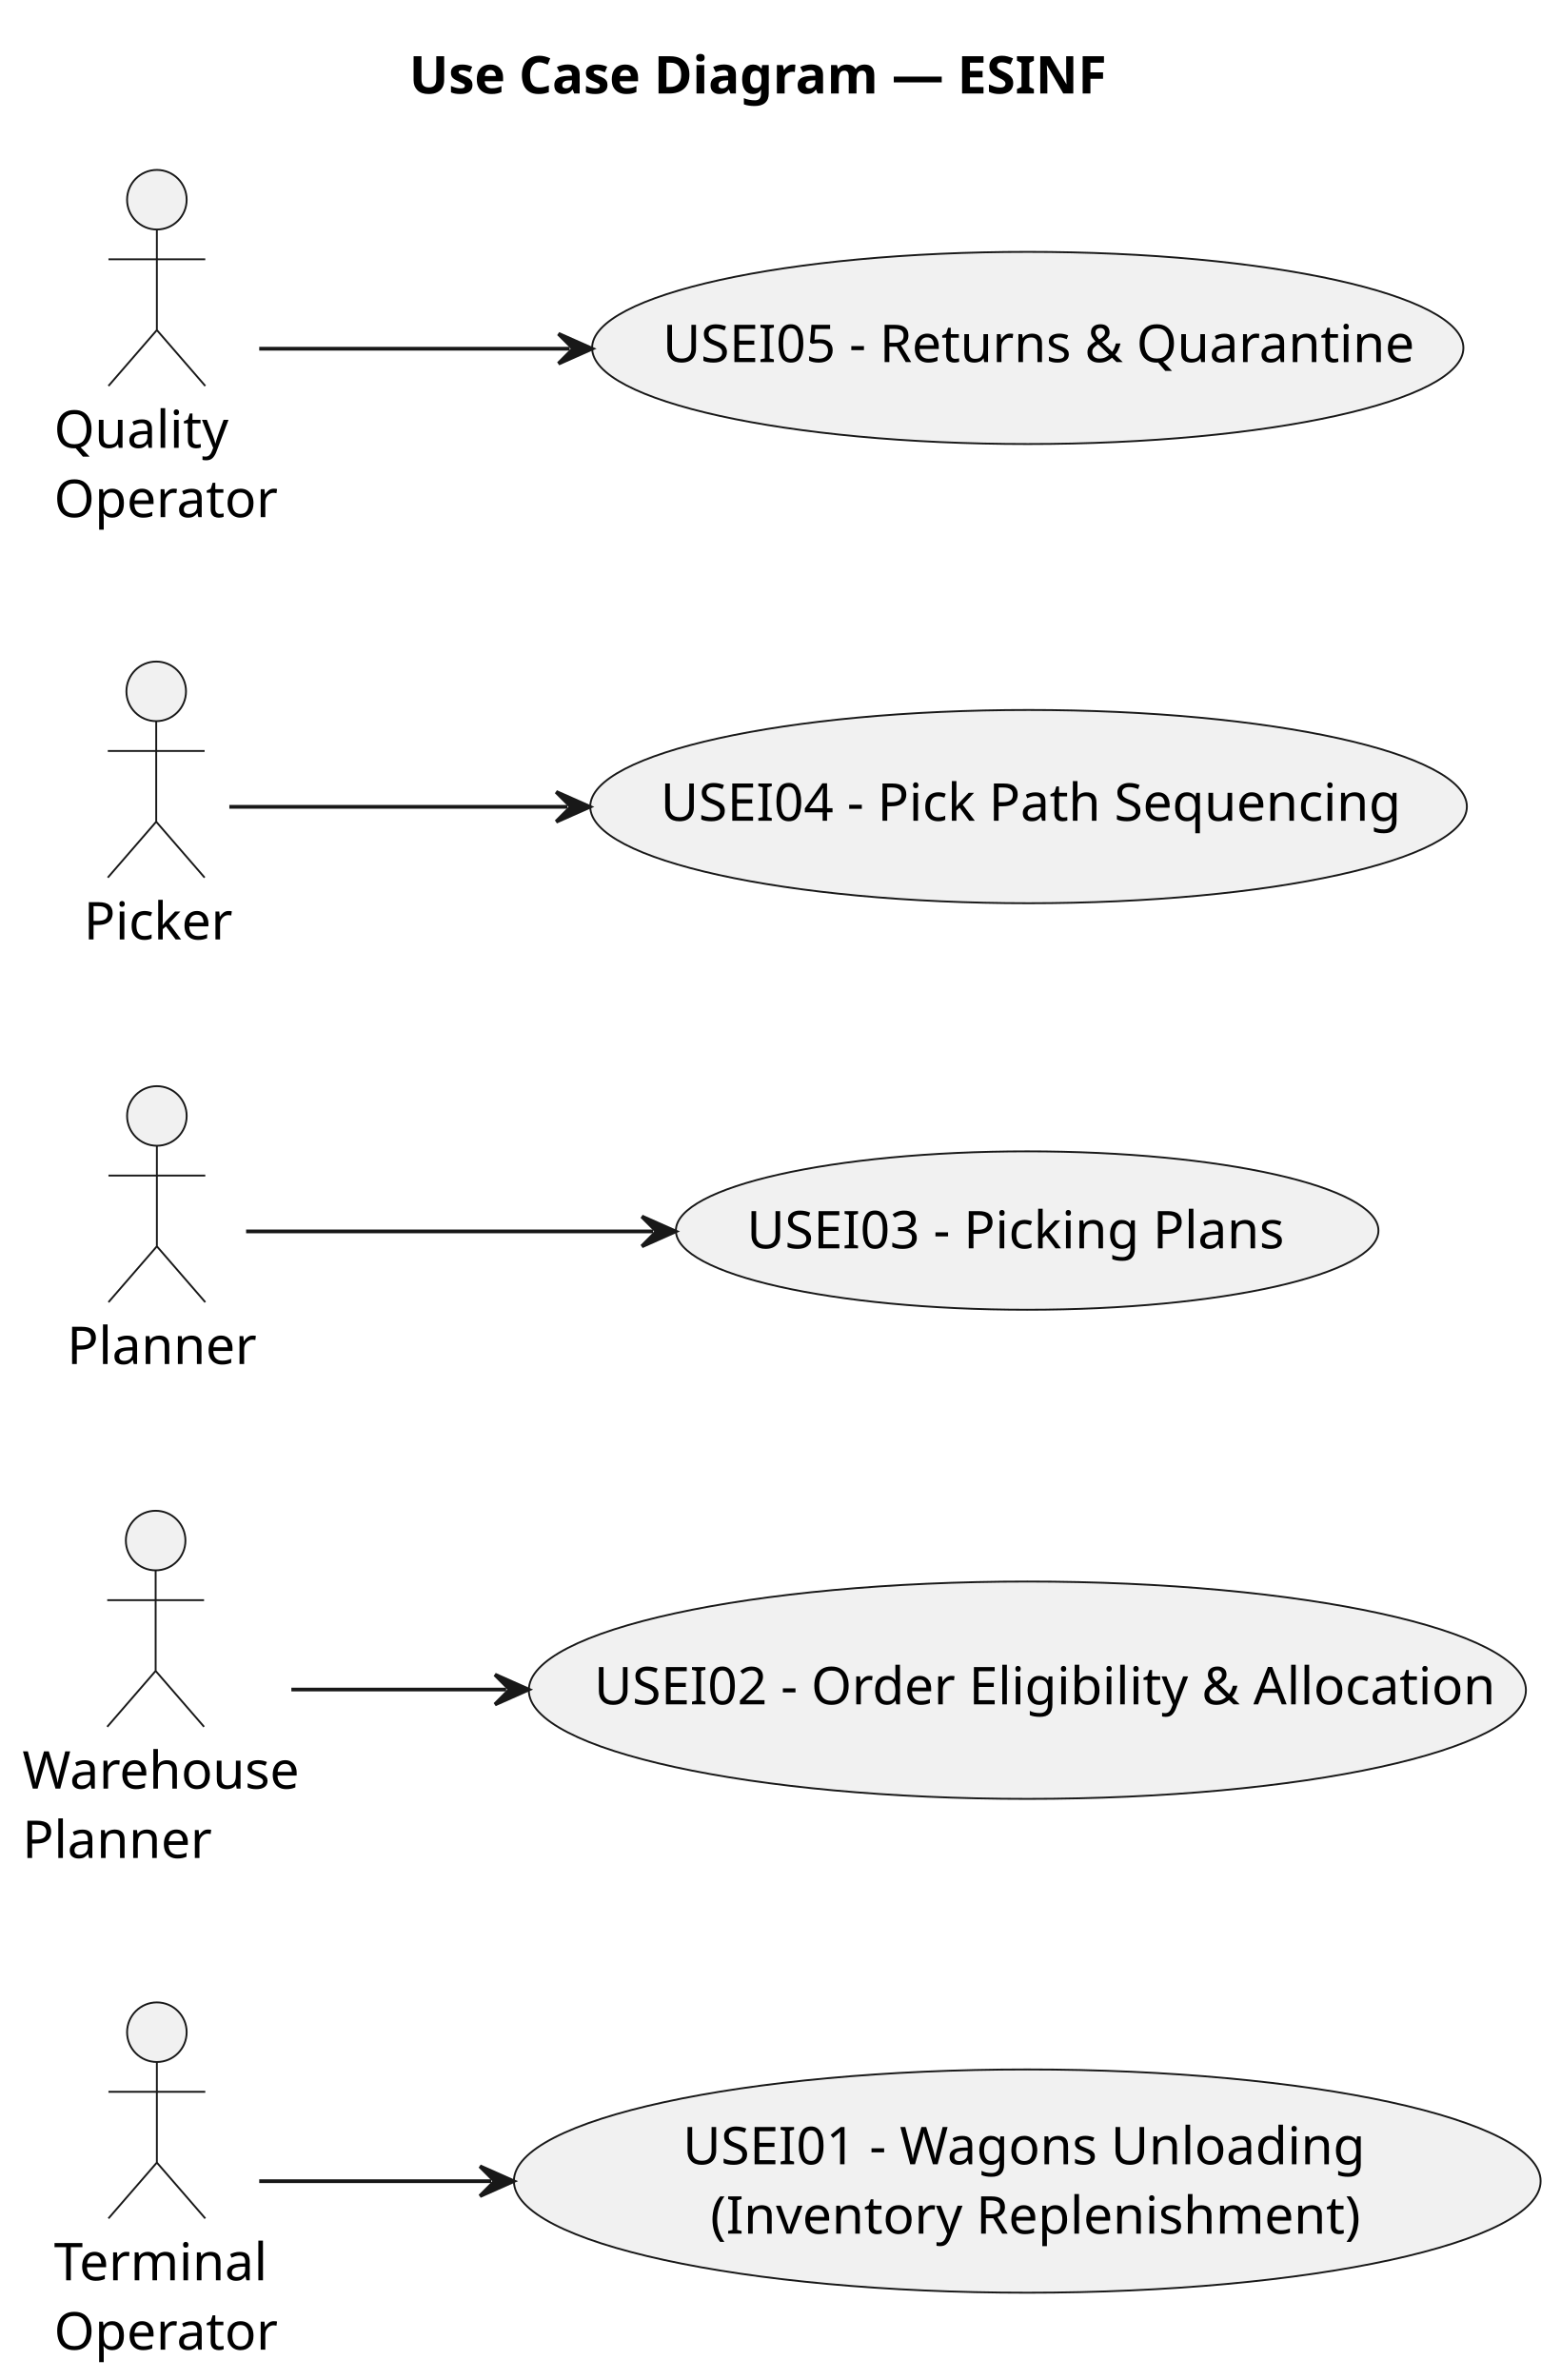
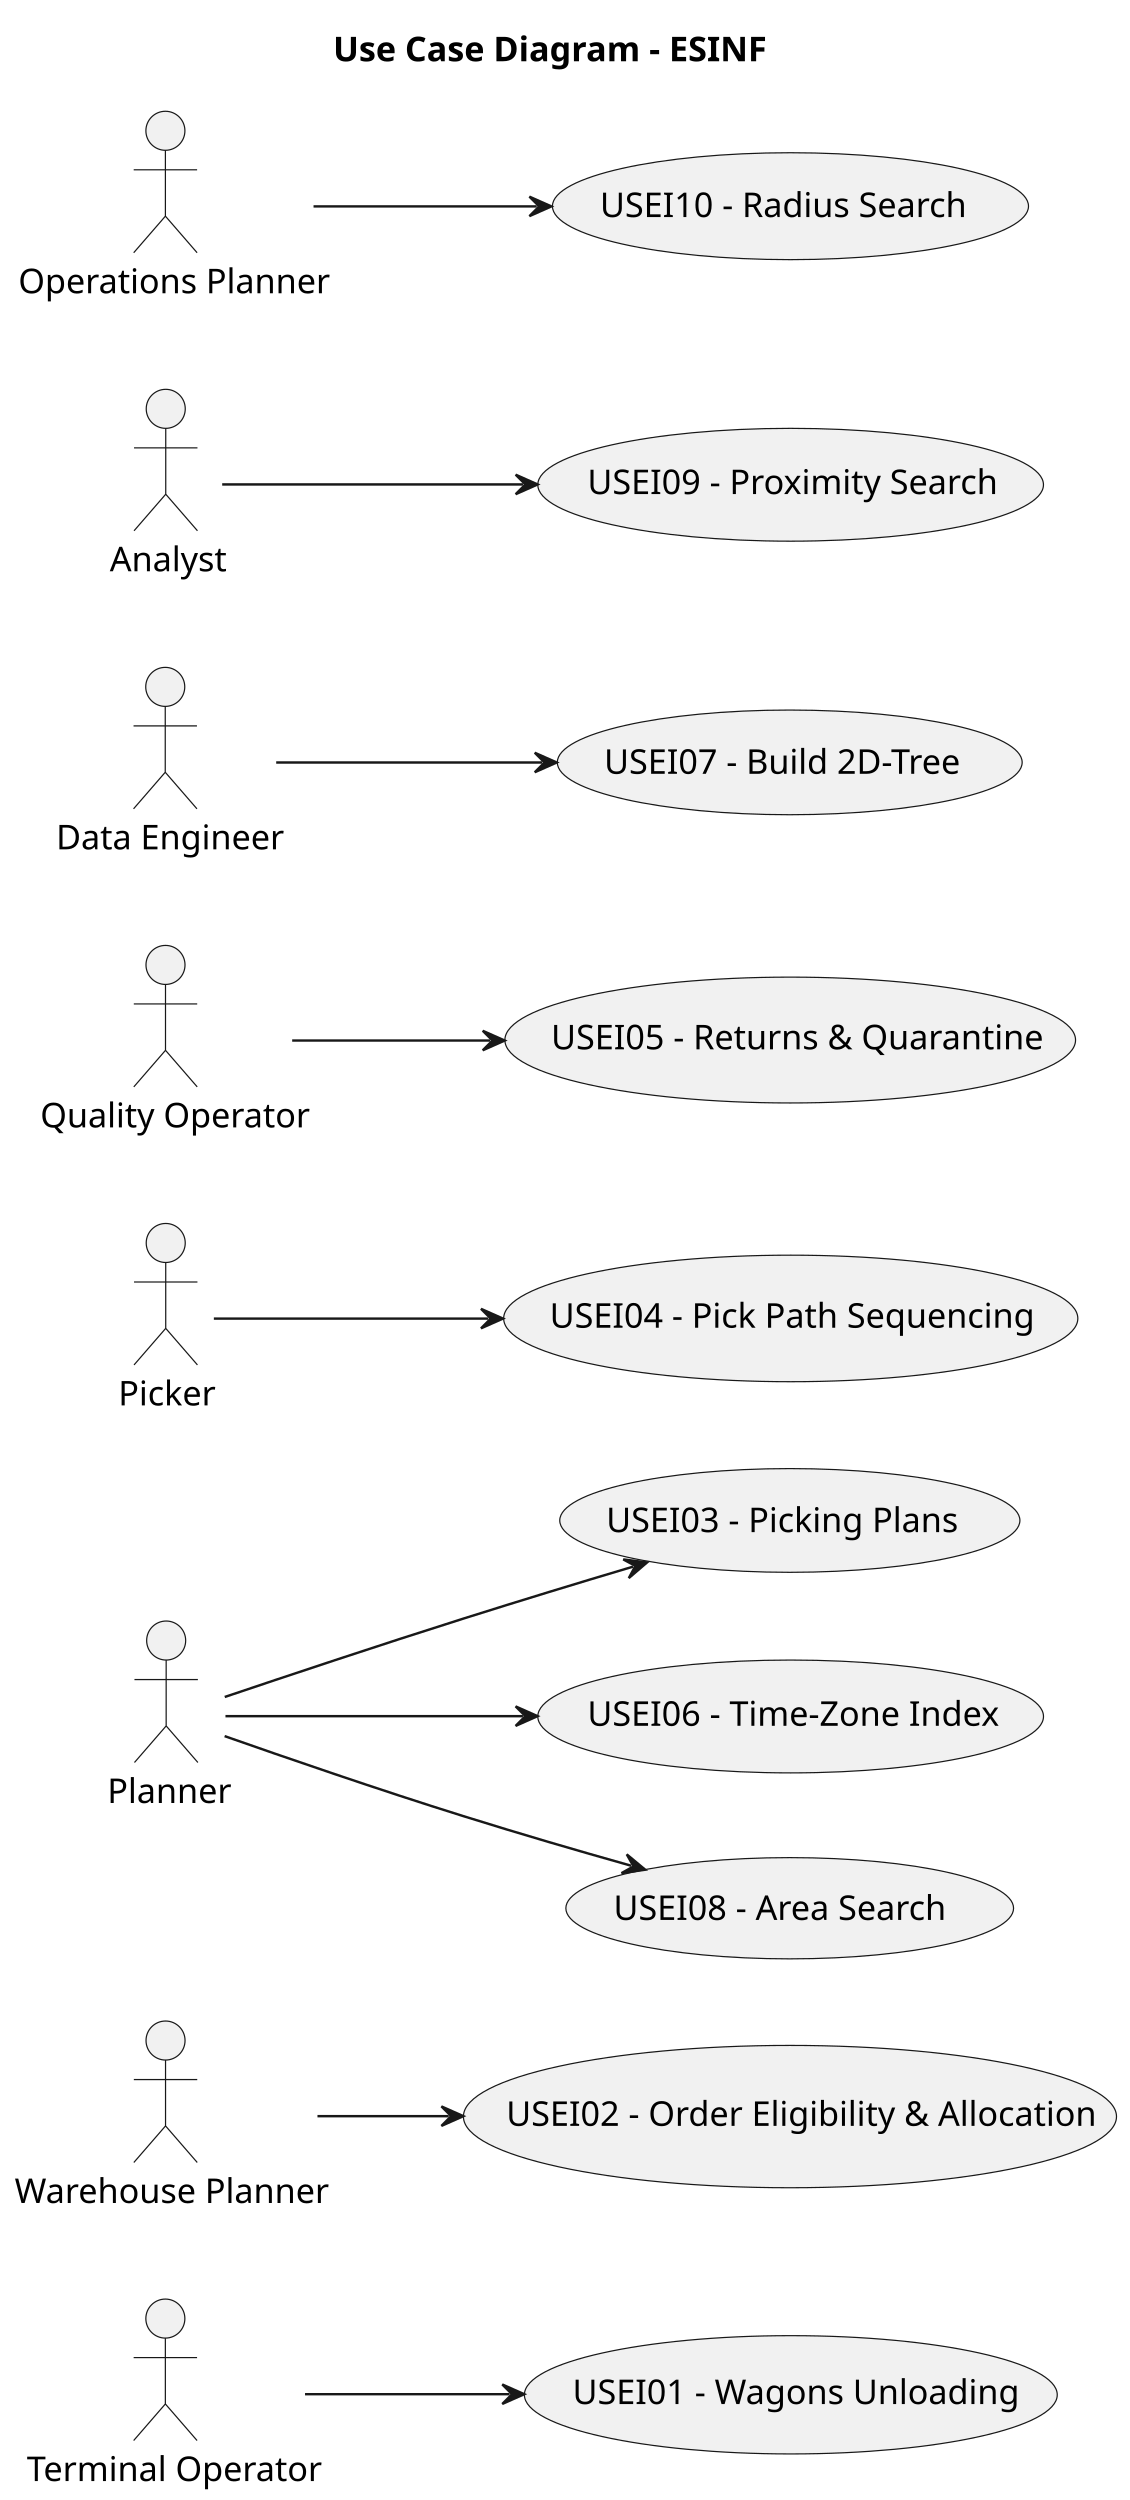
- <svg xmlns="http://www.w3.org/2000/svg" contentStyleType="text/css" height="639px" preserveAspectRatio="none" style="width:419px;height:639px;background:#FFFFFF;" version="1.1" viewBox="0 0 419 639" width="419px" zoomAndPan="magnify">
+ <svg xmlns="http://www.w3.org/2000/svg" contentStyleType="text/css" height="1025px" preserveAspectRatio="none" style="width:463px;height:1025px;background:#FFFFFF;" version="1.1" viewBox="0 0 463 1025" width="463px" zoomAndPan="magnify">
  <defs />
  <g>
-     <text fill="#000000" font-family="sans-serif" font-size="14" font-weight="bold" lengthAdjust="spacing" textLength="185.958" x="109.877" y="25.107">Use Case Diagram — ESINF</text>
+     <text fill="#000000" font-family="sans-serif" font-size="14" font-weight="bold" lengthAdjust="spacing" textLength="176.62" x="136.572" y="25.107">Use Case Diagram - ESINF</text>
    <g id="elem_TO">
-       <ellipse cx="42.124" cy="545.621" fill="#F1F1F1" rx="8" ry="8" style="stroke:#181818;stroke-width:0.5;" />
-       <path d="M42.124,553.621 L42.124,580.621 M29.124,561.621 L55.124,561.621 M42.124,580.621 L29.124,595.621 M42.124,580.621 L55.124,595.621 " fill="none" style="stroke:#181818;stroke-width:0.5;" />
-       <text fill="#000000" font-family="sans-serif" font-size="14" lengthAdjust="spacing" textLength="54.455" x="14.5" y="612.229">Terminal</text>
-       <text fill="#000000" font-family="sans-serif" font-size="14" lengthAdjust="spacing" textLength="55.248" x="14.5" y="630.85">Operator</text>
+       <ellipse cx="67.796" cy="950.621" fill="#F1F1F1" rx="8" ry="8" style="stroke:#181818;stroke-width:0.5;" />
+       <path d="M67.796,958.621 L67.796,985.621 M54.796,966.621 L80.796,966.621 M67.796,985.621 L54.796,1000.621 M67.796,985.621 L80.796,1000.621 " fill="none" style="stroke:#181818;stroke-width:0.5;" />
+       <text fill="#000000" font-family="sans-serif" font-size="14" lengthAdjust="spacing" textLength="113.593" x="11" y="1017.229">Terminal Operator</text>
    </g>
    <g id="elem_WP">
-       <ellipse cx="41.796" cy="413.621" fill="#F1F1F1" rx="8" ry="8" style="stroke:#181818;stroke-width:0.5;" />
-       <path d="M41.796,421.621 L41.796,448.621 M28.796,429.621 L54.796,429.621 M41.796,448.621 L28.796,463.621 M41.796,448.621 L54.796,463.621 " fill="none" style="stroke:#181818;stroke-width:0.5;" />
-       <text fill="#000000" font-family="sans-serif" font-size="14" lengthAdjust="spacing" textLength="71.593" x="6" y="480.228">Warehouse</text>
-       <text fill="#000000" font-family="sans-serif" font-size="14" lengthAdjust="spacing" textLength="48.255" x="6" y="498.85">Planner</text>
+       <ellipse cx="67.869" cy="836.621" fill="#F1F1F1" rx="8" ry="8" style="stroke:#181818;stroke-width:0.5;" />
+       <path d="M67.869,844.621 L67.869,871.621 M54.869,852.621 L80.869,852.621 M67.869,871.621 L54.869,886.621 M67.869,871.621 L80.869,886.621 " fill="none" style="stroke:#181818;stroke-width:0.5;" />
+       <text fill="#000000" font-family="sans-serif" font-size="14" lengthAdjust="spacing" textLength="123.737" x="6" y="903.229">Warehouse Planner</text>
    </g>
    <g id="elem_PL">
-       <ellipse cx="42.127" cy="299.621" fill="#F1F1F1" rx="8" ry="8" style="stroke:#181818;stroke-width:0.5;" />
-       <path d="M42.127,307.621 L42.127,334.621 M29.127,315.621 L55.127,315.621 M42.127,334.621 L29.127,349.621 M42.127,334.621 L55.127,349.621 " fill="none" style="stroke:#181818;stroke-width:0.5;" />
-       <text fill="#000000" font-family="sans-serif" font-size="14" lengthAdjust="spacing" textLength="48.255" x="18" y="366.228">Planner</text>
+       <ellipse cx="68.127" cy="672.621" fill="#F1F1F1" rx="8" ry="8" style="stroke:#181818;stroke-width:0.5;" />
+       <path d="M68.127,680.621 L68.127,707.621 M55.127,688.621 L81.127,688.621 M68.127,707.621 L55.127,722.621 M68.127,707.621 L81.127,722.621 " fill="none" style="stroke:#181818;stroke-width:0.5;" />
+       <text fill="#000000" font-family="sans-serif" font-size="14" lengthAdjust="spacing" textLength="48.255" x="44" y="739.229">Planner</text>
    </g>
    <g id="elem_PK">
-       <ellipse cx="41.948" cy="185.621" fill="#F1F1F1" rx="8" ry="8" style="stroke:#181818;stroke-width:0.5;" />
-       <path d="M41.948,193.621 L41.948,220.621 M28.948,201.621 L54.948,201.621 M41.948,220.621 L28.948,235.621 M41.948,220.621 L54.948,235.621 " fill="none" style="stroke:#181818;stroke-width:0.5;" />
-       <text fill="#000000" font-family="sans-serif" font-size="14" lengthAdjust="spacing" textLength="38.897" x="22.5" y="252.228">Picker</text>
+       <ellipse cx="67.948" cy="509.621" fill="#F1F1F1" rx="8" ry="8" style="stroke:#181818;stroke-width:0.5;" />
+       <path d="M67.948,517.621 L67.948,544.621 M54.948,525.621 L80.948,525.621 M67.948,544.621 L54.948,559.621 M67.948,544.621 L80.948,559.621 " fill="none" style="stroke:#181818;stroke-width:0.5;" />
+       <text fill="#000000" font-family="sans-serif" font-size="14" lengthAdjust="spacing" textLength="38.897" x="48.5" y="576.229">Picker</text>
    </g>
    <g id="elem_QO">
-       <ellipse cx="42.124" cy="53.621" fill="#F1F1F1" rx="8" ry="8" style="stroke:#181818;stroke-width:0.5;" />
-       <path d="M42.124,61.621 L42.124,88.621 M29.124,69.621 L55.124,69.621 M42.124,88.621 L29.124,103.621 M42.124,88.621 L55.124,103.621 " fill="none" style="stroke:#181818;stroke-width:0.5;" />
-       <text fill="#000000" font-family="sans-serif" font-size="14" lengthAdjust="spacing" textLength="43.572" x="14.5" y="120.228">Quality</text>
-       <text fill="#000000" font-family="sans-serif" font-size="14" lengthAdjust="spacing" textLength="55.248" x="14.5" y="138.85">Operator</text>
+       <ellipse cx="67.855" cy="395.621" fill="#F1F1F1" rx="8" ry="8" style="stroke:#181818;stroke-width:0.5;" />
+       <path d="M67.855,403.621 L67.855,430.621 M54.855,411.621 L80.855,411.621 M67.855,430.621 L54.855,445.621 M67.855,430.621 L80.855,445.621 " fill="none" style="stroke:#181818;stroke-width:0.5;" />
+       <text fill="#000000" font-family="sans-serif" font-size="14" lengthAdjust="spacing" textLength="102.71" x="16.5" y="462.228">Quality Operator</text>
+     </g>
+     <g id="elem_DE">
+       <ellipse cx="67.751" cy="281.621" fill="#F1F1F1" rx="8" ry="8" style="stroke:#181818;stroke-width:0.5;" />
+       <path d="M67.751,289.621 L67.751,316.621 M54.752,297.621 L80.751,297.621 M67.751,316.621 L54.752,331.621 M67.751,316.621 L80.751,331.621 " fill="none" style="stroke:#181818;stroke-width:0.5;" />
+       <text fill="#000000" font-family="sans-serif" font-size="14" lengthAdjust="spacing" textLength="89.503" x="23" y="348.228">Data Engineer</text>
+     </g>
+     <g id="elem_AN">
+       <ellipse cx="67.955" cy="167.621" fill="#F1F1F1" rx="8" ry="8" style="stroke:#181818;stroke-width:0.5;" />
+       <path d="M67.955,175.621 L67.955,202.621 M54.955,183.621 L80.955,183.621 M67.955,202.621 L54.955,217.621 M67.955,202.621 L80.955,217.621 " fill="none" style="stroke:#181818;stroke-width:0.5;" />
+       <text fill="#000000" font-family="sans-serif" font-size="14" lengthAdjust="spacing" textLength="45.91" x="45" y="234.228">Analyst</text>
+     </g>
+     <g id="elem_OP">
+       <ellipse cx="67.814" cy="53.621" fill="#F1F1F1" rx="8" ry="8" style="stroke:#181818;stroke-width:0.5;" />
+       <path d="M67.814,61.621 L67.814,88.621 M54.813,69.621 L80.814,69.621 M67.814,88.621 L54.813,103.621 M67.814,88.621 L80.814,103.621 " fill="none" style="stroke:#181818;stroke-width:0.5;" />
+       <text fill="#000000" font-family="sans-serif" font-size="14" lengthAdjust="spacing" textLength="120.627" x="7.5" y="120.228">Operations Planner</text>
    </g>
    <g id="elem_UC1">
-       <ellipse cx="275.856" cy="585.592" fill="#F1F1F1" rx="137.857" ry="29.971" style="stroke:#181818;stroke-width:0.5;" />
-       <text fill="#000000" font-family="sans-serif" font-size="14" lengthAdjust="spacing" textLength="178.985" x="183.364" y="581.086">USEI01 - Wagons Unloading</text>
-       <text fill="#000000" font-family="sans-serif" font-size="14" lengthAdjust="spacing" textLength="164.185" x="190.764" y="599.707">(Inventory Replenishment)</text>
+       <ellipse cx="324.236" cy="981.868" fill="#F1F1F1" rx="109.236" ry="24.247" style="stroke:#181818;stroke-width:0.5;" />
+       <text fill="#000000" font-family="sans-serif" font-size="14" lengthAdjust="spacing" textLength="178.985" x="234.743" y="985.665">USEI01 - Wagons Unloading</text>
    </g>
    <g id="elem_UC2">
-       <ellipse cx="275.883" cy="453.798" fill="#F1F1F1" rx="133.883" ry="29.177" style="stroke:#181818;stroke-width:0.5;" />
-       <text fill="#000000" font-family="sans-serif" font-size="14" lengthAdjust="spacing" textLength="232.648" x="159.559" y="457.594">USEI02 - Order Eligibility &amp; Allocation</text>
+       <ellipse cx="323.883" cy="867.798" fill="#F1F1F1" rx="133.883" ry="29.177" style="stroke:#181818;stroke-width:0.5;" />
+       <text fill="#000000" font-family="sans-serif" font-size="14" lengthAdjust="spacing" textLength="232.648" x="207.559" y="871.595">USEI02 - Order Eligibility &amp; Allocation</text>
    </g>
    <g id="elem_UC3">
-       <ellipse cx="275.83" cy="330.387" fill="#F1F1F1" rx="94.33" ry="21.266" style="stroke:#181818;stroke-width:0.5;" />
-       <text fill="#000000" font-family="sans-serif" font-size="14" lengthAdjust="spacing" textLength="144.731" x="200.536" y="335.17">USEI03 - Picking Plans</text>
+       <ellipse cx="323.83" cy="623.387" fill="#F1F1F1" rx="94.33" ry="21.266" style="stroke:#181818;stroke-width:0.5;" />
+       <text fill="#000000" font-family="sans-serif" font-size="14" lengthAdjust="spacing" textLength="144.731" x="248.536" y="628.17">USEI03 - Picking Plans</text>
    </g>
    <g id="elem_UC4">
-       <ellipse cx="276.205" cy="216.562" fill="#F1F1F1" rx="117.705" ry="25.941" style="stroke:#181818;stroke-width:0.5;" />
-       <text fill="#000000" font-family="sans-serif" font-size="14" lengthAdjust="spacing" textLength="197.668" x="177.371" y="220.359">USEI04 - Pick Path Sequencing</text>
+       <ellipse cx="324.205" cy="540.562" fill="#F1F1F1" rx="117.705" ry="25.941" style="stroke:#181818;stroke-width:0.5;" />
+       <text fill="#000000" font-family="sans-serif" font-size="14" lengthAdjust="spacing" textLength="197.668" x="225.371" y="544.359">USEI04 - Pick Path Sequencing</text>
    </g>
    <g id="elem_UC5">
-       <ellipse cx="275.987" cy="93.419" fill="#F1F1F1" rx="116.987" ry="25.797" style="stroke:#181818;stroke-width:0.5;" />
-       <text fill="#000000" font-family="sans-serif" font-size="14" lengthAdjust="spacing" textLength="196.096" x="177.94" y="97.215">USEI05 - Returns &amp; Quarantine</text>
+       <ellipse cx="323.987" cy="426.419" fill="#F1F1F1" rx="116.987" ry="25.797" style="stroke:#181818;stroke-width:0.5;" />
+       <text fill="#000000" font-family="sans-serif" font-size="14" lengthAdjust="spacing" textLength="196.096" x="225.94" y="430.215">USEI05 - Returns &amp; Quarantine</text>
+     </g>
+     <g id="elem_UC6">
+       <ellipse cx="324.166" cy="703.754" fill="#F1F1F1" rx="103.666" ry="23.133" style="stroke:#181818;stroke-width:0.5;" />
+       <text fill="#000000" font-family="sans-serif" font-size="14" lengthAdjust="spacing" textLength="166.51" x="240.837" y="707.579">USEI06 - Time-Zone Index</text>
+     </g>
+     <g id="elem_UC7">
+       <ellipse cx="323.794" cy="312.58" fill="#F1F1F1" rx="95.294" ry="21.459" style="stroke:#181818;stroke-width:0.5;" />
+       <text fill="#000000" font-family="sans-serif" font-size="14" lengthAdjust="spacing" textLength="147.055" x="247.67" y="317.264">USEI07 - Build 2D-Tree</text>
+     </g>
+     <g id="elem_UC8">
+       <ellipse cx="323.781" cy="782.377" fill="#F1F1F1" rx="91.781" ry="20.756" style="stroke:#181818;stroke-width:0.5;" />
+       <text fill="#000000" font-family="sans-serif" font-size="14" lengthAdjust="spacing" textLength="138.51" x="251.526" y="787.181">USEI08 - Area Search</text>
+     </g>
+     <g id="elem_UC9">
+       <ellipse cx="324.16" cy="198.753" fill="#F1F1F1" rx="103.66" ry="23.132" style="stroke:#181818;stroke-width:0.5;" />
+       <text fill="#000000" font-family="sans-serif" font-size="14" lengthAdjust="spacing" textLength="166.496" x="240.836" y="202.579">USEI09 - Proximity Search</text>
+     </g>
+     <g id="elem_UC10">
+       <ellipse cx="324.092" cy="84.539" fill="#F1F1F1" rx="97.592" ry="21.918" style="stroke:#181818;stroke-width:0.5;" />
+       <text fill="#000000" font-family="sans-serif" font-size="14" lengthAdjust="spacing" textLength="152.517" x="245.99" y="88.988">USEI10 - Radius Search</text>
    </g>
    <g id="link_TO_UC1">
-       <path d="M69.61,585.621 C87.23,585.621 105.82,585.621 131.89,585.621 " fill="none" id="TO-to-UC1" style="stroke:#181818;stroke-width:1.0;" />
-       <polygon fill="#181818" points="137.89,585.621,128.89,581.621,132.89,585.621,128.89,589.621,137.89,585.621" style="stroke:#181818;stroke-width:1.0;" />
+       <path d="M125.06,981.621 C151.5,981.621 177.98,981.621 208.93,981.621 " fill="none" id="TO-to-UC1" style="stroke:#181818;stroke-width:1.0;" />
+       <polygon fill="#181818" points="214.93,981.621,205.93,977.621,209.93,981.621,205.93,985.621,214.93,981.621" style="stroke:#181818;stroke-width:1.0;" />
    </g>
    <g id="link_WP_UC2">
-       <path d="M78.24,453.621 C95.86,453.621 112.41,453.621 135.92,453.621 " fill="none" id="WP-to-UC2" style="stroke:#181818;stroke-width:1.0;" />
-       <polygon fill="#181818" points="141.92,453.621,132.92,449.621,136.92,453.621,132.92,457.621,141.92,453.621" style="stroke:#181818;stroke-width:1.0;" />
+       <path d="M130.16,867.621 C148.36,867.621 163.06,867.621 183.98,867.621 " fill="none" id="WP-to-UC2" style="stroke:#181818;stroke-width:1.0;" />
+       <polygon fill="#181818" points="189.98,867.621,180.98,863.621,184.98,867.621,180.98,871.621,189.98,867.621" style="stroke:#181818;stroke-width:1.0;" />
    </g>
    <g id="link_PL_UC3">
-       <path d="M66.09,330.621 C93.03,330.621 133.25,330.621 175.37,330.621 " fill="none" id="PL-to-UC3" style="stroke:#181818;stroke-width:1.0;" />
-       <polygon fill="#181818" points="181.37,330.621,172.37,326.621,176.37,330.621,172.37,334.621,181.37,330.621" style="stroke:#181818;stroke-width:1.0;" />
+       <path d="M92.14,695.761 C116.44,687.561 155.82,674.411 190,663.621 C214.6,655.861 236.12,649.305 259.54,642.325 " fill="none" id="PL-to-UC3" style="stroke:#181818;stroke-width:1.0;" />
+       <polygon fill="#181818" points="265.29,640.611,255.522,639.348,260.498,642.039,257.807,647.015,265.29,640.611" style="stroke:#181818;stroke-width:1.0;" />
    </g>
    <g id="link_PK_UC4">
-       <path d="M61.59,216.621 C83.21,216.621 114.74,216.621 152.36,216.621 " fill="none" id="PK-to-UC4" style="stroke:#181818;stroke-width:1.0;" />
-       <polygon fill="#181818" points="158.36,216.621,149.36,212.621,153.36,216.621,149.36,220.621,158.36,216.621" style="stroke:#181818;stroke-width:1.0;" />
+       <path d="M87.68,540.621 C113.05,540.621 154.52,540.621 200.21,540.621 " fill="none" id="PK-to-UC4" style="stroke:#181818;stroke-width:1.0;" />
+       <polygon fill="#181818" points="206.21,540.621,197.21,536.621,201.21,540.621,197.21,544.621,206.21,540.621" style="stroke:#181818;stroke-width:1.0;" />
    </g>
    <g id="link_QO_UC5">
-       <path d="M69.61,93.621 C91.93,93.621 119.45,93.621 152.97,93.621 " fill="none" id="QO-to-UC5" style="stroke:#181818;stroke-width:1.0;" />
-       <polygon fill="#181818" points="158.97,93.621,149.97,89.621,153.97,93.621,149.97,97.621,158.97,93.621" style="stroke:#181818;stroke-width:1.0;" />
+       <path d="M119.79,426.621 C144.91,426.621 170.34,426.621 200.92,426.621 " fill="none" id="QO-to-UC5" style="stroke:#181818;stroke-width:1.0;" />
+       <polygon fill="#181818" points="206.92,426.621,197.92,422.621,201.92,426.621,197.92,430.621,206.92,426.621" style="stroke:#181818;stroke-width:1.0;" />
+     </g>
+     <g id="link_PL_UC6">
+       <path d="M92.44,703.621 C121.61,703.621 167.33,703.621 214.4,703.621 " fill="none" id="PL-to-UC6" style="stroke:#181818;stroke-width:1.0;" />
+       <polygon fill="#181818" points="220.4,703.621,211.4,699.621,215.4,703.621,211.4,707.621,220.4,703.621" style="stroke:#181818;stroke-width:1.0;" />
+     </g>
+     <g id="link_DE_UC7">
+       <path d="M113.24,312.621 C144.94,312.621 182.82,312.621 222.25,312.621 " fill="none" id="DE-to-UC7" style="stroke:#181818;stroke-width:1.0;" />
+       <polygon fill="#181818" points="228.25,312.621,219.25,308.621,223.25,312.621,219.25,316.621,228.25,312.621" style="stroke:#181818;stroke-width:1.0;" />
+     </g>
+     <g id="link_PL_UC8">
+       <path d="M92.09,711.811 C116.36,720.341 155.7,733.921 190,744.621 C214.3,752.201 235.505,758.393 258.775,764.953 " fill="none" id="PL-to-UC8" style="stroke:#181818;stroke-width:1.0;" />
+       <polygon fill="#181818" points="264.55,766.581,256.973,760.289,259.738,765.224,254.802,767.989,264.55,766.581" style="stroke:#181818;stroke-width:1.0;" />
+     </g>
+     <g id="link_AN_UC9">
+       <path d="M91.1,198.621 C120,198.621 166.61,198.621 214.42,198.621 " fill="none" id="AN-to-UC9" style="stroke:#181818;stroke-width:1.0;" />
+       <polygon fill="#181818" points="220.42,198.621,211.42,194.621,215.42,198.621,211.42,202.621,220.42,198.621" style="stroke:#181818;stroke-width:1.0;" />
+     </g>
+     <g id="link_OP_UC10">
+       <path d="M128.55,84.621 C157.58,84.621 187.24,84.621 220.06,84.621 " fill="none" id="OP-to-UC10" style="stroke:#181818;stroke-width:1.0;" />
+       <polygon fill="#181818" points="226.06,84.621,217.06,80.621,221.06,84.621,217.06,88.621,226.06,84.621" style="stroke:#181818;stroke-width:1.0;" />
    </g>
  </g>
</svg>
